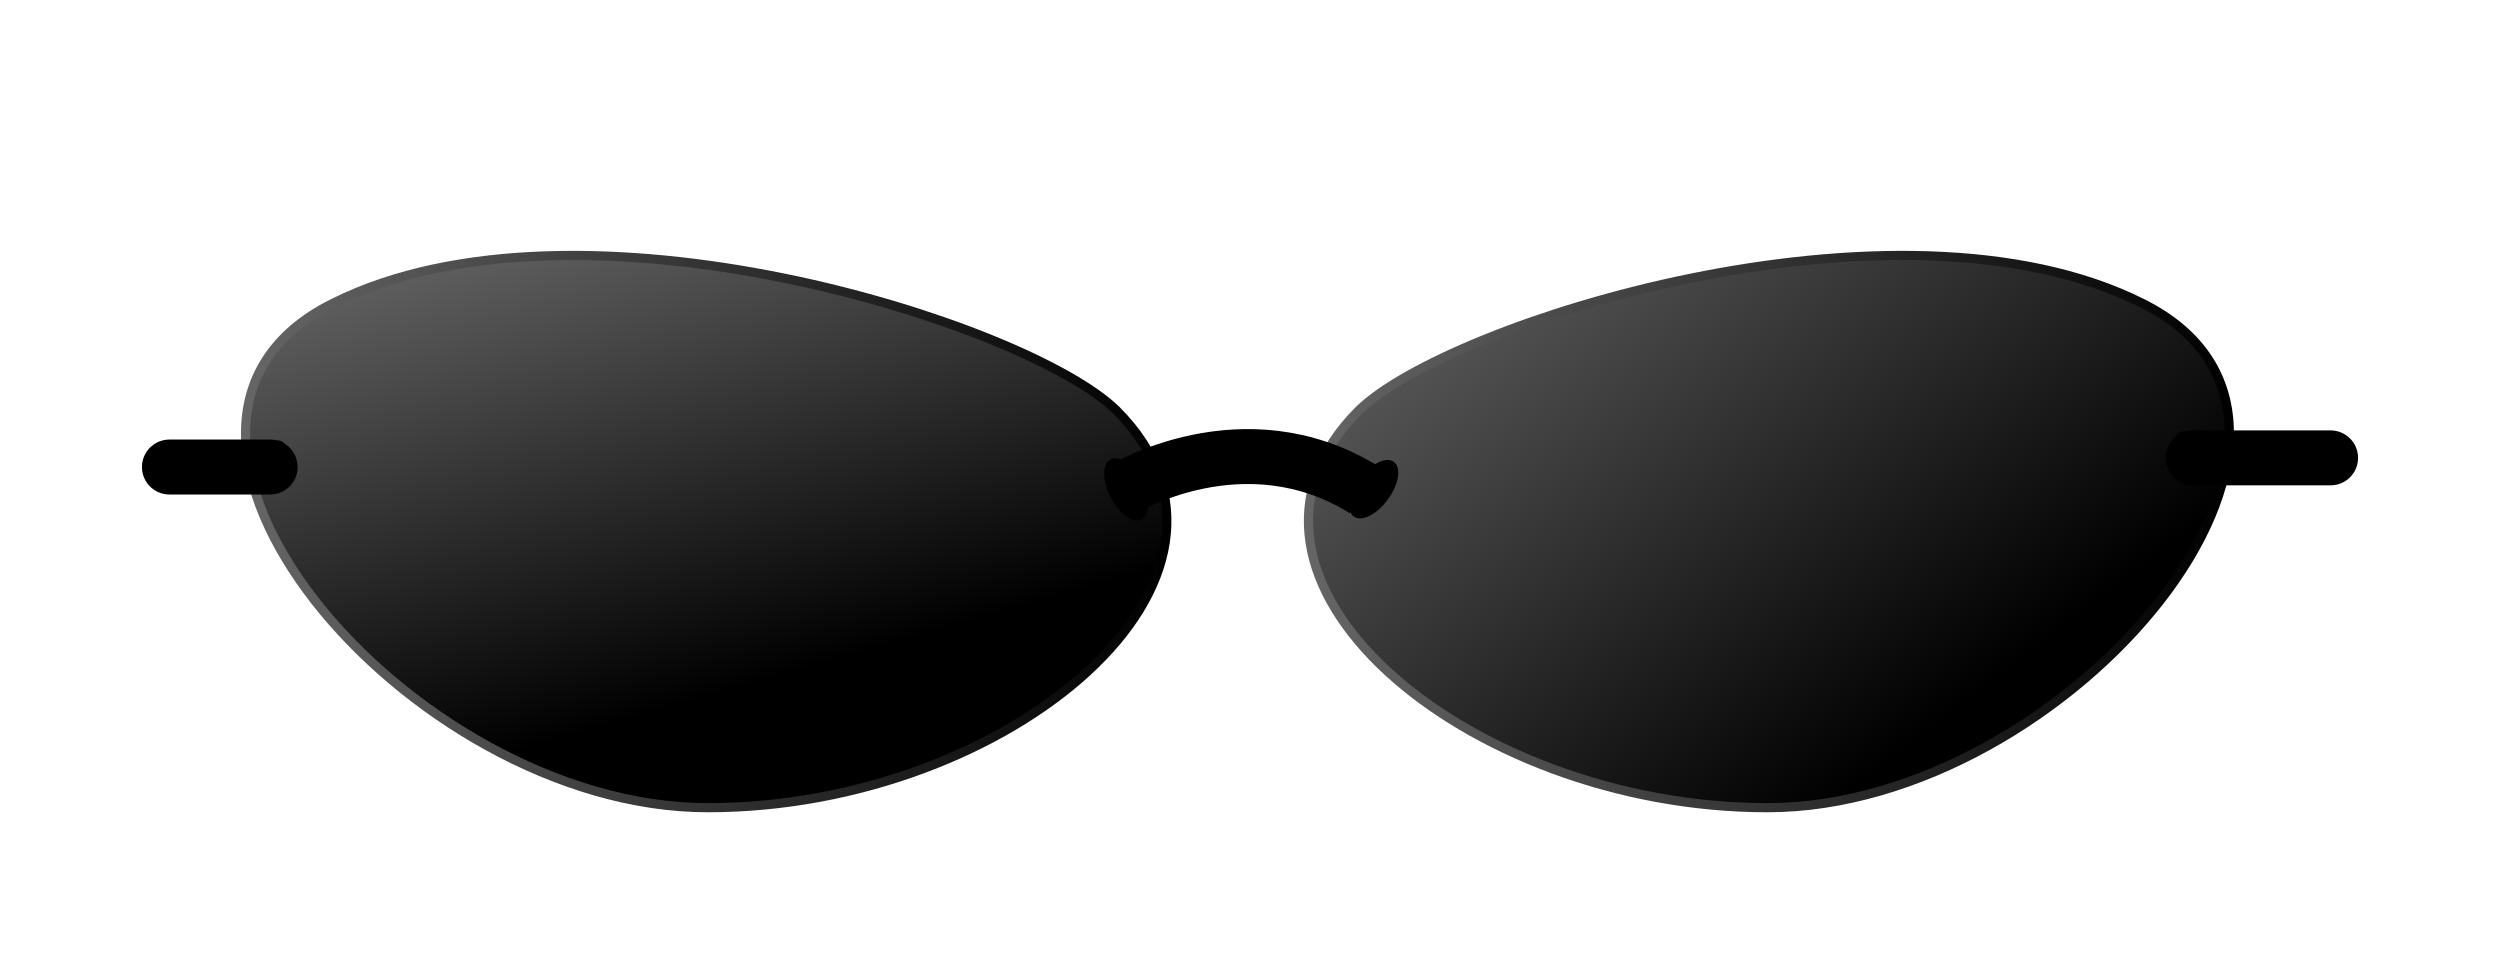
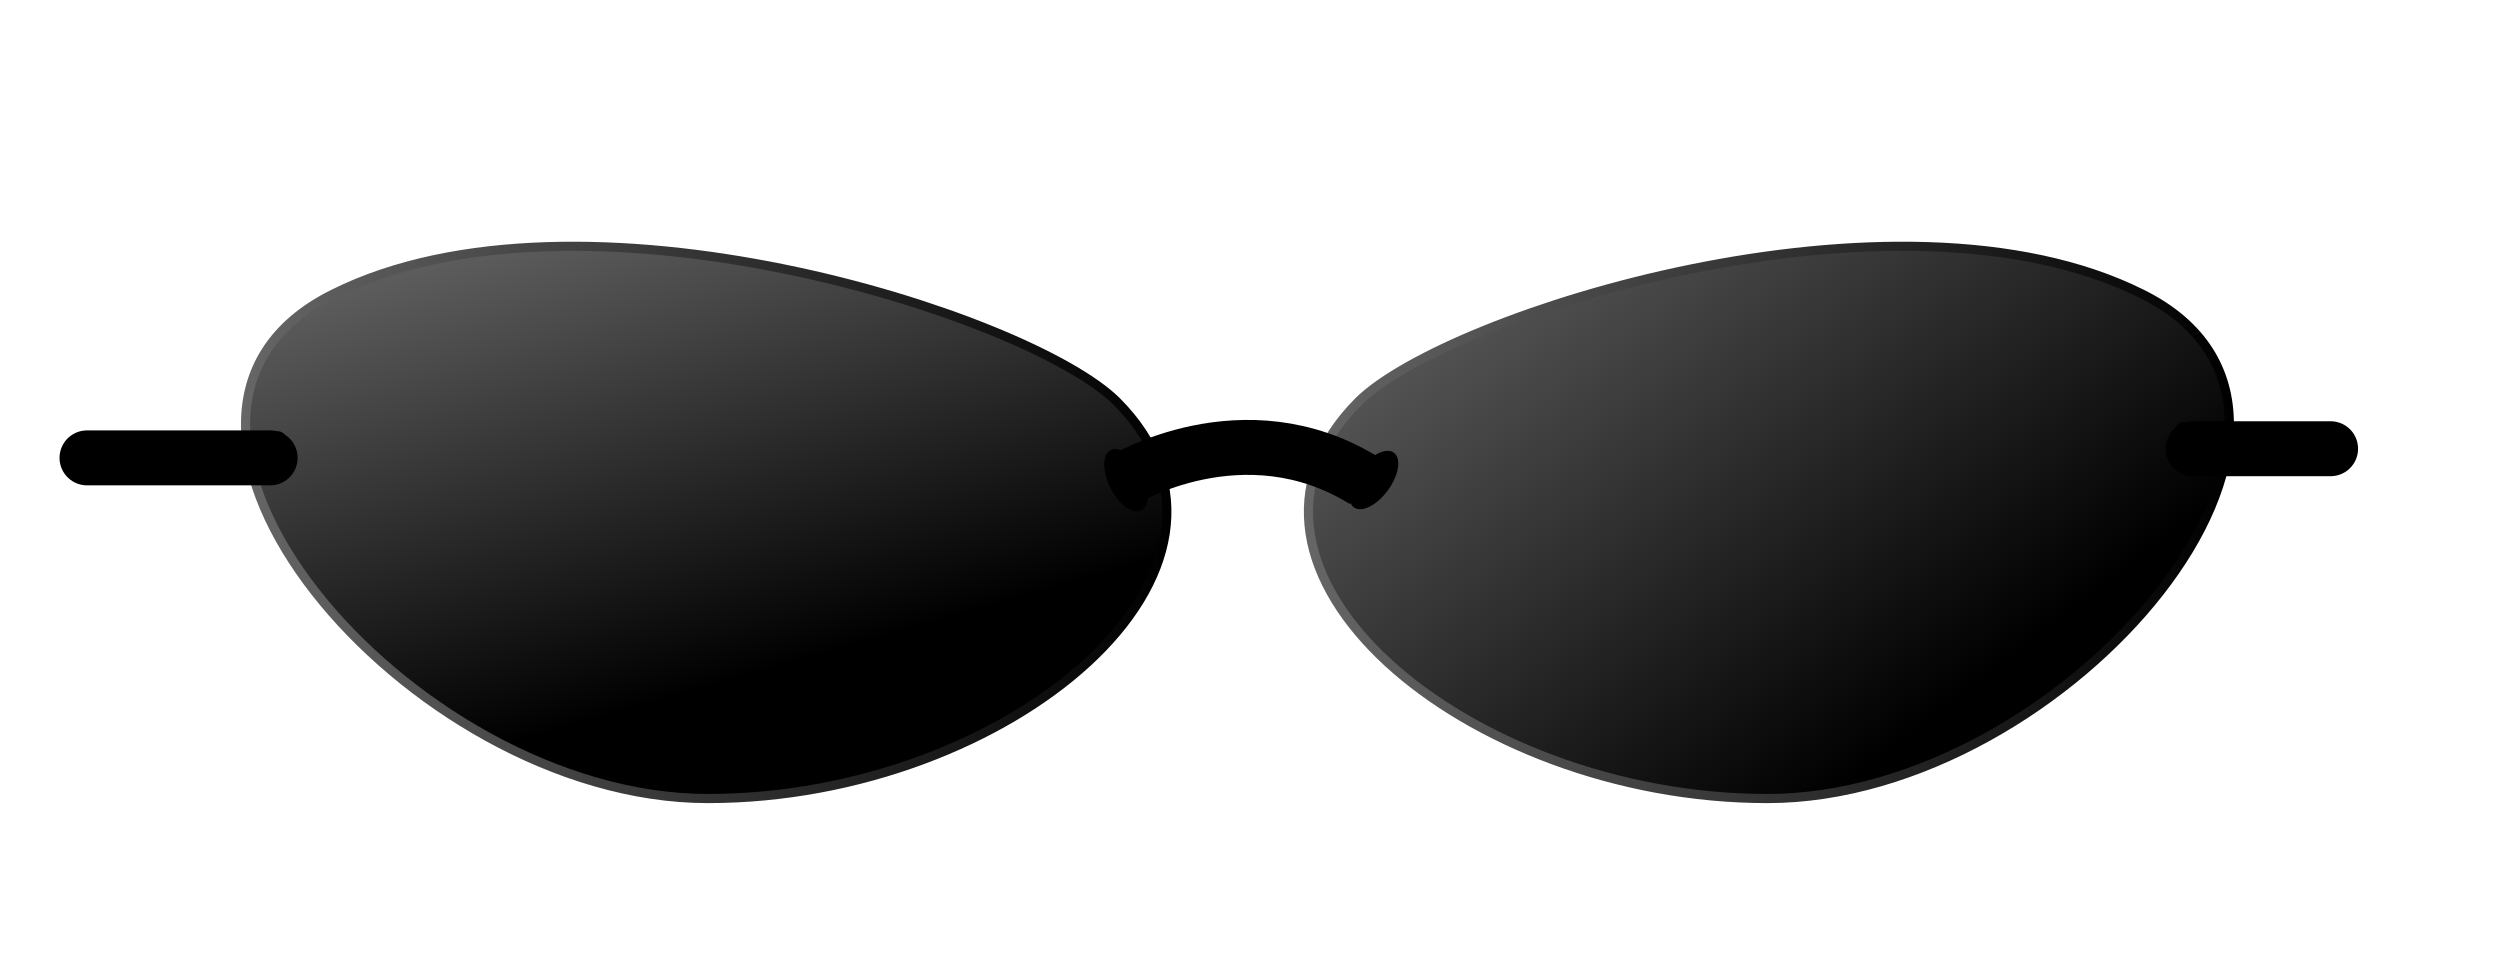
<svg xmlns="http://www.w3.org/2000/svg" version="1.1" id="Layer_1" x="0px" y="0px" viewBox="-343 228 273 106" enable-background="new -343 228 273 106" xml:space="preserve">
-   <linearGradient id="XMLID_2_" gradientUnits="userSpaceOnUse" x1="-275.6" y1="317.575" x2="-259.6" y2="261.575" gradientTransform="matrix(1 0 0 -1 0 564)">
+   <linearGradient id="XMLID_2_" gradientUnits="userSpaceOnUse" x1="-275.6" y1="241.425" x2="-259.6" y2="297.425" gradientTransform="matrix(1 0 0 1 0 4)">
    <stop offset="0" style="stop-color:#666666" />
    <stop offset="1" style="stop-color:#000000" />
  </linearGradient>
-   <linearGradient id="XMLID_3_" gradientUnits="userSpaceOnUse" x1="-316.684" y1="277.953" x2="-215.08" y2="277.953" gradientTransform="matrix(1 0 0 -1 0 564)">
+   <linearGradient id="XMLID_3_" gradientUnits="userSpaceOnUse" x1="-316.684" y1="281.047" x2="-215.08" y2="281.047" gradientTransform="matrix(1 0 0 1 0 4)">
    <stop offset="0" style="stop-color:#666666" />
    <stop offset="1" style="stop-color:#000000" />
  </linearGradient>
-   <path id="XMLID_917_" fill="url(#XMLID_2_)" stroke="url(#XMLID_3_)" stroke-miterlimit="10" d="M-306.6,261.1  c26.8-13.4,75.8,2.2,85.5,11.7c18.2,18.2-11.7,43.4-44.6,43.4S-333.5,274.4-306.6,261.1z" />
-   <linearGradient id="XMLID_4_" gradientUnits="userSpaceOnUse" x1="-179.668" y1="322.335" x2="-130.168" y2="257.835" gradientTransform="matrix(1 0 0 -1 0 564)">
+   <path id="XMLID_917_" fill="url(#XMLID_2_)" stroke="url(#XMLID_3_)" stroke-miterlimit="10" d="M-306.6,260.1  c26.8-13.4,75.8,2.2,85.5,11.7c18.2,18.2-11.7,43.4-44.6,43.4S-333.5,273.4-306.6,260.1z" />
+   <linearGradient id="XMLID_4_" gradientUnits="userSpaceOnUse" x1="-179.668" y1="236.665" x2="-130.168" y2="301.165" gradientTransform="matrix(1 0 0 1 0 4)">
    <stop offset="0" style="stop-color:#666666" />
    <stop offset="1" style="stop-color:#000000" />
  </linearGradient>
-   <linearGradient id="XMLID_5_" gradientUnits="userSpaceOnUse" x1="-200.62" y1="277.953" x2="-99.058" y2="277.953" gradientTransform="matrix(1 0 0 -1 0 564)">
+   <linearGradient id="XMLID_5_" gradientUnits="userSpaceOnUse" x1="-200.62" y1="281.047" x2="-99.058" y2="281.047" gradientTransform="matrix(1 0 0 1 0 4)">
    <stop offset="0" style="stop-color:#666666" />
    <stop offset="1" style="stop-color:#000000" />
  </linearGradient>
-   <path id="XMLID_916_" fill="url(#XMLID_4_)" stroke="url(#XMLID_5_)" stroke-miterlimit="10" d="M-109.1,261.1  c-26.8-13.4-75.8,2.2-85.5,11.7c-18.2,18.2,11.7,43.4,44.6,43.4S-82.3,274.4-109.1,261.1z" />
-   <path id="XMLID_915_" fill="none" stroke="#000000" stroke-width="6" stroke-miterlimit="10" d="M-220.5,281.5c0,0,13.3-8.2,26.5,0" />
-   <line id="XMLID_914_" fill="none" stroke="#000000" stroke-width="6" stroke-linecap="round" stroke-linejoin="round" stroke-miterlimit="10" x1="-103.5" y1="278" x2="-88.5" y2="278" />
-   <line id="XMLID_913_" fill="none" stroke="#000000" stroke-width="6" stroke-linecap="round" stroke-linejoin="round" stroke-miterlimit="10" x1="-313.5" y1="279" x2="-324.5" y2="279" />
-   <ellipse id="XMLID_912_" transform="matrix(0.5907 -0.8069 0.8069 0.5907 -306.0623 -40.5283)" cx="-192.98" cy="281.418" rx="3.7" ry="1.9" />
-   <ellipse id="XMLID_911_" transform="matrix(0.4534 0.8913 -0.8913 0.4534 130.5777 349.9566)" cx="-220.039" cy="281.441" rx="3.7" ry="1.9" />
-   <ellipse id="XMLID_910_" cx="-104.6" cy="277.5" rx="1.3" ry="2.4" />
-   <ellipse id="XMLID_621_" cx="-312.6" cy="278.5" rx="1.3" ry="2.4" />
+   <path id="XMLID_916_" fill="url(#XMLID_4_)" stroke="url(#XMLID_5_)" stroke-miterlimit="10" d="M-109.1,260.1  c-26.8-13.4-75.8,2.2-85.5,11.7c-18.2,18.2,11.7,43.4,44.6,43.4S-82.3,273.4-109.1,260.1z" />
+   <path id="XMLID_915_" fill="none" stroke="#000000" stroke-width="6" stroke-miterlimit="10" d="M-220.5,280.5c0,0,13.3-8.2,26.5,0" />
+   <line id="XMLID_914_" fill="none" stroke="#000000" stroke-width="6" stroke-linecap="round" stroke-linejoin="round" stroke-miterlimit="10" x1="-103.5" y1="277" x2="-88.5" y2="277" />
+   <line id="XMLID_913_" fill="none" stroke="#000000" stroke-width="6" stroke-linecap="round" stroke-linejoin="round" stroke-miterlimit="10" x1="-313.5" y1="278" x2="-333.5" y2="278" />
+   <ellipse id="XMLID_912_" transform="matrix(-0.8069 -0.5907 0.5907 -0.8069 -514.3356 392.6989)" cx="-192.979" cy="280.421" rx="1.9" ry="3.7" />
+   <ellipse id="XMLID_911_" transform="matrix(0.8913 -0.4534 0.4534 0.8913 -151.0697 -69.2827)" cx="-220.036" cy="280.442" rx="1.9" ry="3.7" />
+   <ellipse id="XMLID_910_" cx="-104.6" cy="276.5" rx="1.3" ry="2.4" />
+   <ellipse id="XMLID_621_" cx="-312.6" cy="277.5" rx="1.3" ry="2.4" />
</svg>
